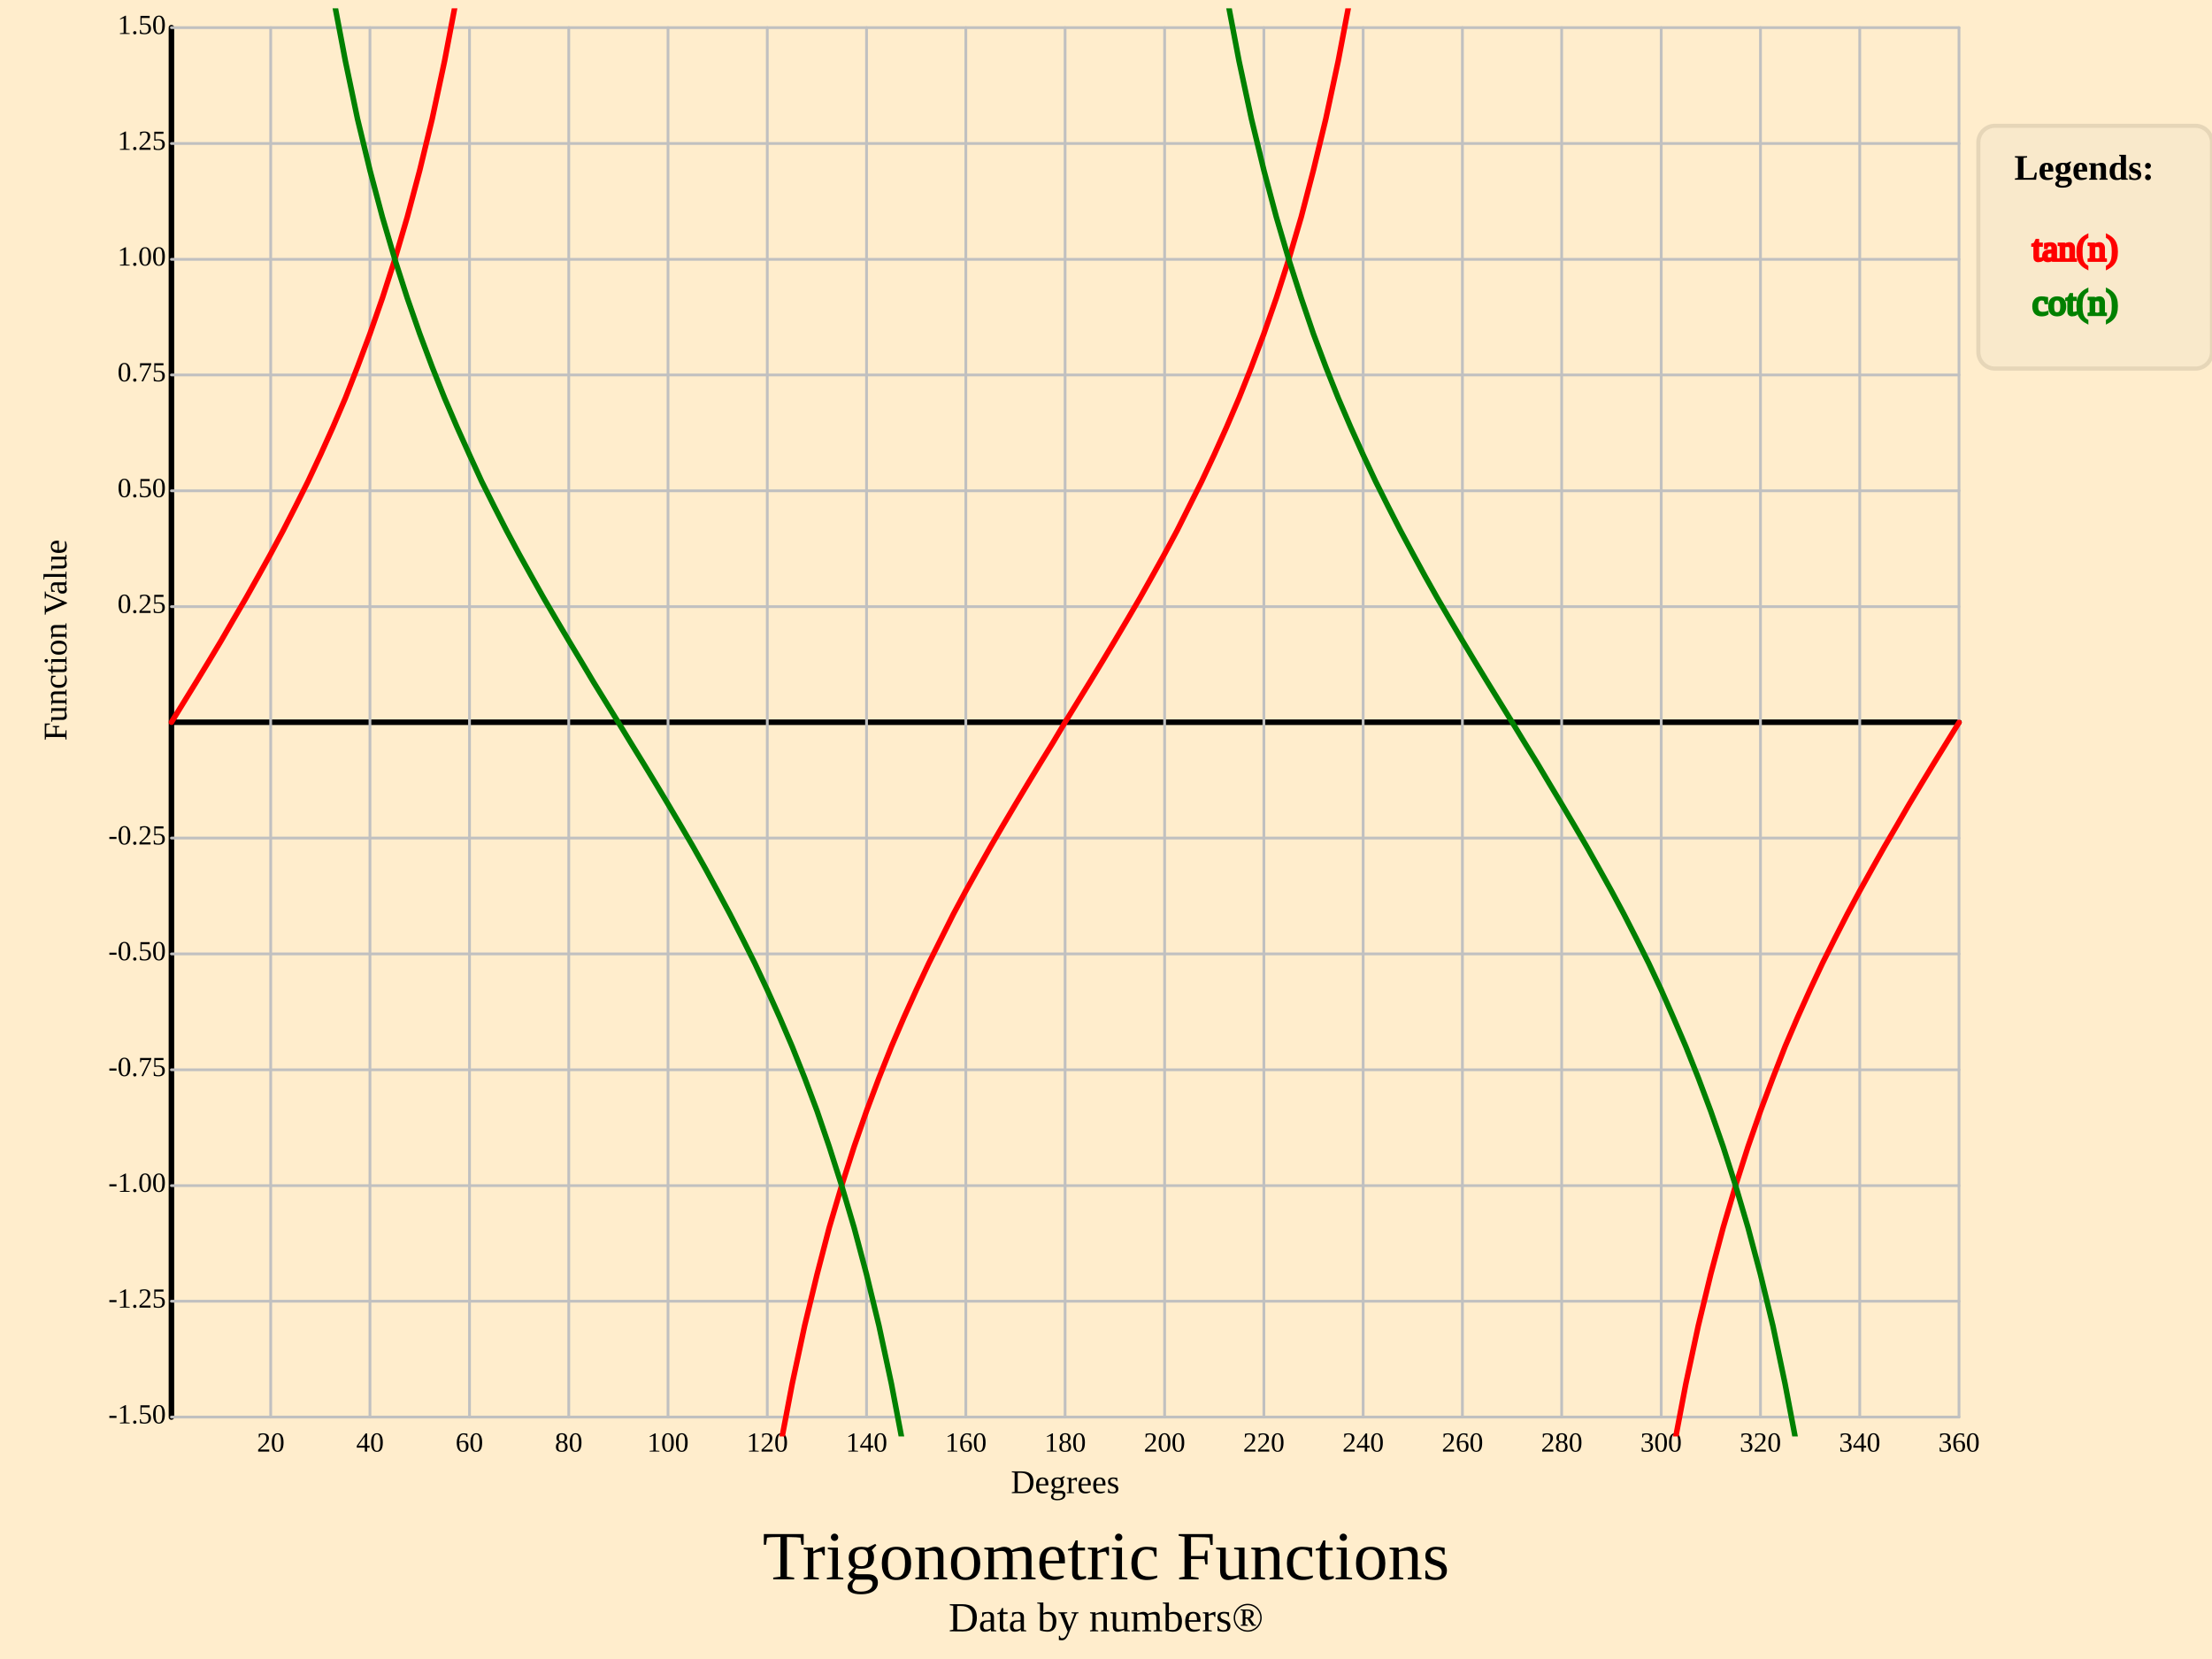
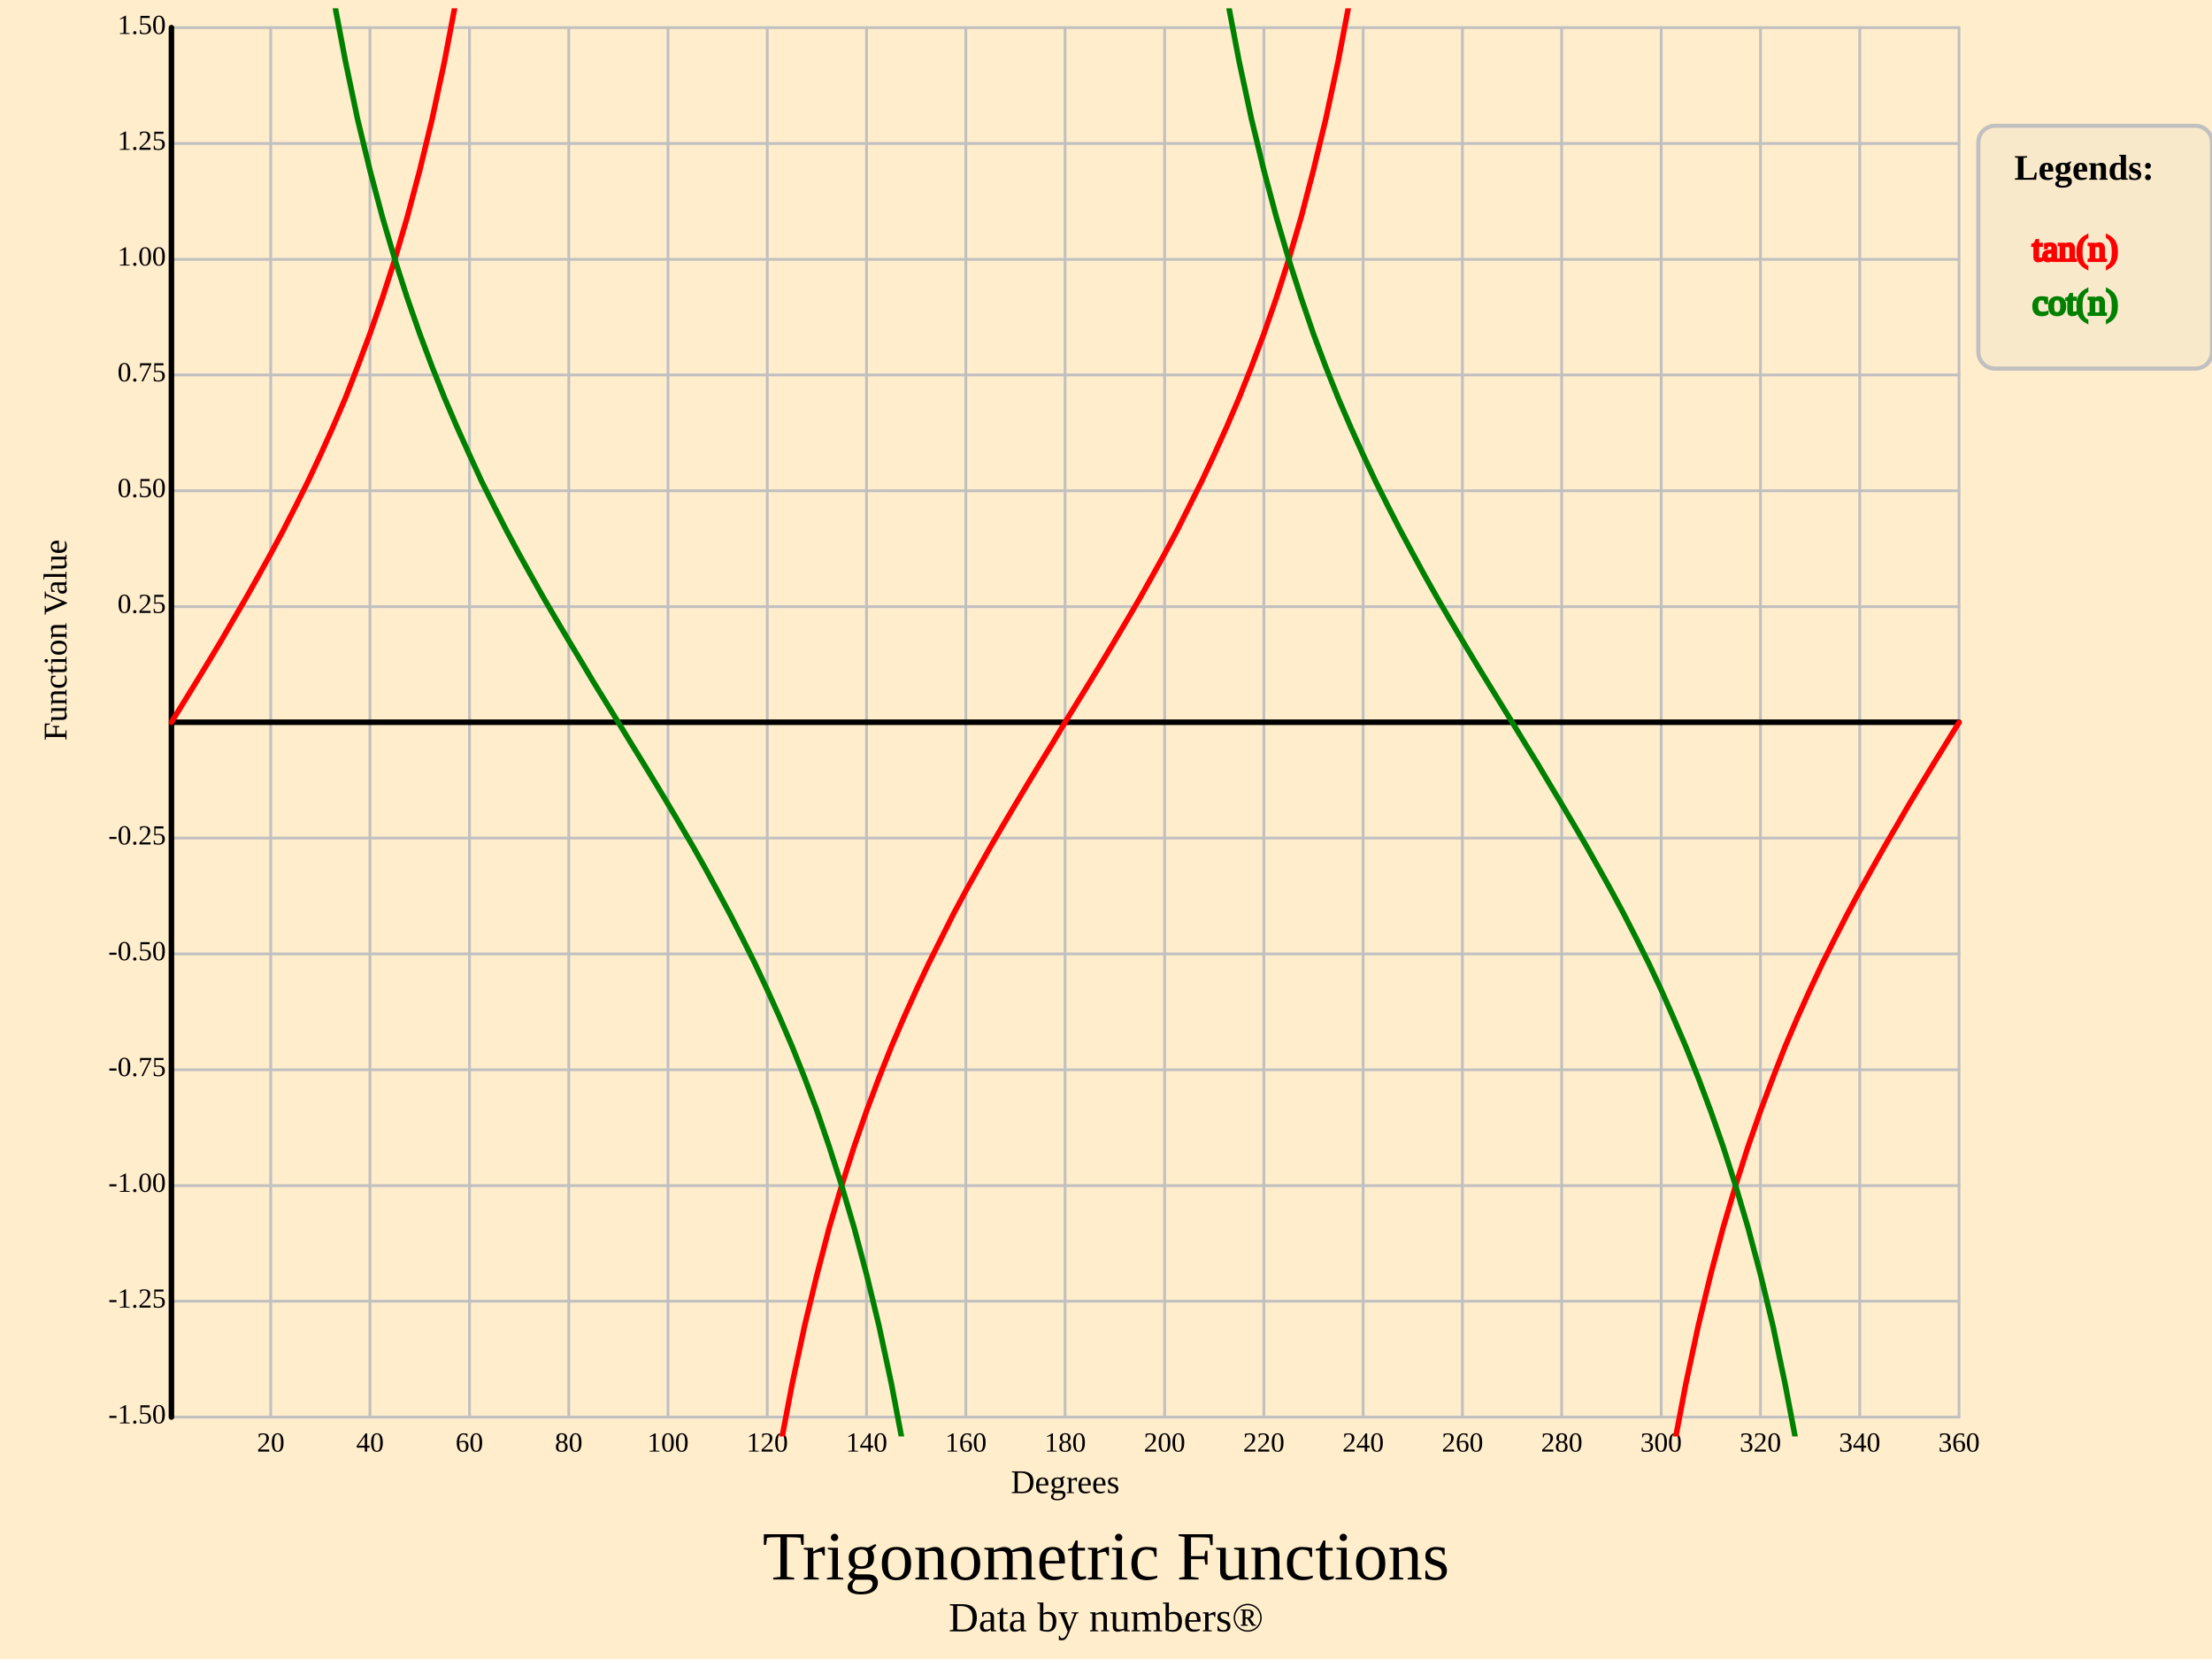
<svg xmlns="http://www.w3.org/2000/svg" width="800" height="600">
  <defs>
    <clipPath id="plotable">
-       <rect x="55.0" y="3.0" width="660.5" height="516.5" />
+       <rect x="55.0" y="3.0" width="660.5" height="516.5" rx="0.0" />
    </clipPath>
  </defs>
-   <rect x="0" y="0" width="800" height="600" style="stroke: none; stroke-width: 0; fill: #ffedcc" />
-   <path d=" M 62.0,261.2 H 708.5 M 62.0,512.5 V 10.0 " style="stroke: Black;fill: none;stroke-width: 2.0;stroke-linecap: round" />
-   <path d=" M 97.9,512.5 V 10.0 M 133.8,512.5 V 10.0 M 169.8,512.5 V 10.0 M 205.7,512.5 V 10.0 M 241.6,512.5 V 10.0 M 277.5,512.5 V 10.0 M 313.4,512.5 V 10.0 M 349.3,512.5 V 10.0 M 385.2,512.5 V 10.0 M 421.2,512.5 V 10.0 M 457.1,512.5 V 10.0 M 493.0,512.5 V 10.0 M 528.9,512.5 V 10.0 M 564.8,512.5 V 10.0 M 600.8,512.5 V 10.0 M 636.7,512.5 V 10.0 M 672.6,512.5 V 10.0 M 708.5,512.5 V 10.0 " style="stroke: Silver;fill: none;stroke-width: 1.0;stroke-linecap: round" />
-   <text x="97.92" y="525.00" style="text-anchor: middle; font-size: 10.0px">20</text>
-   <text x="133.83" y="525.00" style="text-anchor: middle; font-size: 10.0px">40</text>
-   <text x="169.75" y="525.00" style="text-anchor: middle; font-size: 10.0px">60</text>
-   <text x="205.67" y="525.00" style="text-anchor: middle; font-size: 10.0px">80</text>
-   <text x="241.58" y="525.00" style="text-anchor: middle; font-size: 10.0px">100</text>
-   <text x="277.50" y="525.00" style="text-anchor: middle; font-size: 10.0px">120</text>
-   <text x="313.42" y="525.00" style="text-anchor: middle; font-size: 10.0px">140</text>
-   <text x="349.33" y="525.00" style="text-anchor: middle; font-size: 10.0px">160</text>
-   <text x="385.25" y="525.00" style="text-anchor: middle; font-size: 10.0px">180</text>
-   <text x="421.17" y="525.00" style="text-anchor: middle; font-size: 10.0px">200</text>
-   <text x="457.08" y="525.00" style="text-anchor: middle; font-size: 10.0px">220</text>
-   <text x="493.00" y="525.00" style="text-anchor: middle; font-size: 10.0px">240</text>
-   <text x="528.92" y="525.00" style="text-anchor: middle; font-size: 10.0px">260</text>
-   <text x="564.83" y="525.00" style="text-anchor: middle; font-size: 10.0px">280</text>
-   <text x="600.75" y="525.00" style="text-anchor: middle; font-size: 10.0px">300</text>
-   <text x="636.67" y="525.00" style="text-anchor: middle; font-size: 10.0px">320</text>
-   <text x="672.58" y="525.00" style="text-anchor: middle; font-size: 10.0px">340</text>
-   <text x="708.50" y="525.00" style="text-anchor: middle; font-size: 10.0px">360</text>
-   <path d=" M 62.0,219.4 H 708.5 M 62.0,303.1 H 708.5 M 62.0,177.5 H 708.5 M 62.0,345.0 H 708.5 M 62.0,135.6 H 708.5 M 62.0,386.9 H 708.5 M 62.0,93.8 H 708.5 M 62.0,428.8 H 708.5 M 62.0,51.9 H 708.5 M 62.0,470.6 H 708.5 M 62.0,10.0 H 708.5 M 62.0,512.5 H 708.5 " style="stroke: Silver;fill: none;stroke-width: 1.0;stroke-linecap: round" />
-   <text x="60.00" y="219.38" dominant-baseline="middle" style="text-anchor: end; font-size: 10.0px">0.25</text>
-   <text x="60.00" y="303.12" dominant-baseline="middle" style="text-anchor: end; font-size: 10.0px">-0.25</text>
-   <text x="60.00" y="177.50" dominant-baseline="middle" style="text-anchor: end; font-size: 10.0px">0.50</text>
-   <text x="60.00" y="345.00" dominant-baseline="middle" style="text-anchor: end; font-size: 10.0px">-0.50</text>
-   <text x="60.00" y="135.62" dominant-baseline="middle" style="text-anchor: end; font-size: 10.0px">0.75</text>
-   <text x="60.00" y="386.88" dominant-baseline="middle" style="text-anchor: end; font-size: 10.0px">-0.75</text>
-   <text x="60.00" y="93.75" dominant-baseline="middle" style="text-anchor: end; font-size: 10.0px">1.00</text>
-   <text x="60.00" y="428.75" dominant-baseline="middle" style="text-anchor: end; font-size: 10.0px">-1.00</text>
-   <text x="60.00" y="51.88" dominant-baseline="middle" style="text-anchor: end; font-size: 10.0px">1.25</text>
-   <text x="60.00" y="470.62" dominant-baseline="middle" style="text-anchor: end; font-size: 10.0px">-1.25</text>
-   <text x="60.00" y="10.00" dominant-baseline="middle" style="text-anchor: end; font-size: 10.0px">1.50</text>
-   <text x="60.00" y="512.50" dominant-baseline="middle" style="text-anchor: end; font-size: 10.0px">-1.50</text>
+   <rect x="0" y="0" width="800" height="600" rx="0" style="fill: #ffedcc;stroke: none;stroke-width: 0" />
+   <path d=" M 97.9,512.5 V 10.0 M 133.8,512.5 V 10.0 M 169.8,512.5 V 10.0 M 205.7,512.5 V 10.0 M 241.6,512.5 V 10.0 M 277.5,512.5 V 10.0 M 313.4,512.5 V 10.0 M 349.3,512.5 V 10.0 M 385.2,512.5 V 10.0 M 421.2,512.5 V 10.0 M 457.1,512.5 V 10.0 M 493.0,512.5 V 10.0 M 528.9,512.5 V 10.0 M 564.8,512.5 V 10.0 M 600.8,512.5 V 10.0 M 636.7,512.5 V 10.0 M 672.6,512.5 V 10.0 M 708.5,512.5 V 10.0 " style="fill: none;stroke: Silver;stroke-linecap: round;stroke-width: 1.0" />
+   <text x="97.92" y="525.00" style="font-size: 10.0px;text-anchor: middle">20</text>
+   <text x="133.83" y="525.00" style="font-size: 10.0px;text-anchor: middle">40</text>
+   <text x="169.75" y="525.00" style="font-size: 10.0px;text-anchor: middle">60</text>
+   <text x="205.67" y="525.00" style="font-size: 10.0px;text-anchor: middle">80</text>
+   <text x="241.58" y="525.00" style="font-size: 10.0px;text-anchor: middle">100</text>
+   <text x="277.50" y="525.00" style="font-size: 10.0px;text-anchor: middle">120</text>
+   <text x="313.42" y="525.00" style="font-size: 10.0px;text-anchor: middle">140</text>
+   <text x="349.33" y="525.00" style="font-size: 10.0px;text-anchor: middle">160</text>
+   <text x="385.25" y="525.00" style="font-size: 10.0px;text-anchor: middle">180</text>
+   <text x="421.17" y="525.00" style="font-size: 10.0px;text-anchor: middle">200</text>
+   <text x="457.08" y="525.00" style="font-size: 10.0px;text-anchor: middle">220</text>
+   <text x="493.00" y="525.00" style="font-size: 10.0px;text-anchor: middle">240</text>
+   <text x="528.92" y="525.00" style="font-size: 10.0px;text-anchor: middle">260</text>
+   <text x="564.83" y="525.00" style="font-size: 10.0px;text-anchor: middle">280</text>
+   <text x="600.75" y="525.00" style="font-size: 10.0px;text-anchor: middle">300</text>
+   <text x="636.67" y="525.00" style="font-size: 10.0px;text-anchor: middle">320</text>
+   <text x="672.58" y="525.00" style="font-size: 10.0px;text-anchor: middle">340</text>
+   <text x="708.50" y="525.00" style="font-size: 10.0px;text-anchor: middle">360</text>
+   <path d=" M 62.0,219.4 H 708.5 M 62.0,303.1 H 708.5 M 62.0,177.5 H 708.5 M 62.0,345.0 H 708.5 M 62.0,135.6 H 708.5 M 62.0,386.9 H 708.5 M 62.0,93.8 H 708.5 M 62.0,428.8 H 708.5 M 62.0,51.9 H 708.5 M 62.0,470.6 H 708.5 M 62.0,10.0 H 708.5 M 62.0,512.5 H 708.5 " style="fill: none;stroke: Silver;stroke-linecap: round;stroke-width: 1.0" />
+   <text x="60.00" y="219.38" style="dominant-baseline: middle;font-size: 10.0px;text-anchor: end">0.25</text>
+   <text x="60.00" y="303.12" style="dominant-baseline: middle;font-size: 10.0px;text-anchor: end">-0.25</text>
+   <text x="60.00" y="177.50" style="dominant-baseline: middle;font-size: 10.0px;text-anchor: end">0.50</text>
+   <text x="60.00" y="345.00" style="dominant-baseline: middle;font-size: 10.0px;text-anchor: end">-0.50</text>
+   <text x="60.00" y="135.62" style="dominant-baseline: middle;font-size: 10.0px;text-anchor: end">0.75</text>
+   <text x="60.00" y="386.88" style="dominant-baseline: middle;font-size: 10.0px;text-anchor: end">-0.75</text>
+   <text x="60.00" y="93.75" style="dominant-baseline: middle;font-size: 10.0px;text-anchor: end">1.00</text>
+   <text x="60.00" y="428.75" style="dominant-baseline: middle;font-size: 10.0px;text-anchor: end">-1.00</text>
+   <text x="60.00" y="51.88" style="dominant-baseline: middle;font-size: 10.0px;text-anchor: end">1.25</text>
+   <text x="60.00" y="470.62" style="dominant-baseline: middle;font-size: 10.0px;text-anchor: end">-1.25</text>
+   <text x="60.00" y="10.00" style="dominant-baseline: middle;font-size: 10.0px;text-anchor: end">1.50</text>
+   <text x="60.00" y="512.50" style="dominant-baseline: middle;font-size: 10.0px;text-anchor: end">-1.50</text>
+   <path d=" M 62.0,261.2 H 708.5 M 62.0,512.5 V 10.0 " style="fill: none;stroke: Black;stroke-linecap: round;stroke-width: 2.0" />
  <g clip-path="url(#plotable)" opacity="1.00">
-     <path d=" M 62.0,261.2 L 66.5,253.9 L 71.0,246.6 L 75.5,239.2 L 80.0,231.7 L 84.4,224.1 L 88.9,216.4 L 93.4,208.4 L 97.9,200.3 L 102.4,191.9 L 106.9,183.1 L 111.4,174.1 L 115.9,164.5 L 120.4,154.5 L 124.9,144.0 L 129.3,132.7 L 133.8,120.7 L 138.3,107.8 L 142.8,93.8 L 147.3,78.5 L 151.8,61.6 L 156.3,43.0 L 160.8,22.0 L 165.3,-1.7 L 169.8,-28.9 L 174.2,-60.5 L 178.7,-98.0 L 183.2,-143.1 L 187.7,-199.0 L 192.2,-270.0 L 196.7,-300.0 M 205.7,-300.0 M 210.2,-300.0 M 214.6,-300.0 M 219.1,-300.0 M 223.6,-300.0 M 228.1,900.0 M 232.6,900.0 M 237.1,900.0 M 241.6,900.0 M 246.1,900.0 L 250.6,886.4 L 255.1,792.5 L 259.5,721.5 L 264.0,665.6 L 268.5,620.5 L 273.0,583.0 L 277.5,551.4 L 282.0,524.2 L 286.5,500.5 L 291.0,479.5 L 295.5,460.9 L 299.9,444.0 L 304.4,428.8 L 308.9,414.7 L 313.4,401.8 L 317.9,389.8 L 322.4,378.5 L 326.9,368.0 L 331.4,358.0 L 335.9,348.4 L 340.4,339.4 L 344.8,330.6 L 349.3,322.2 L 353.8,314.1 L 358.3,306.1 L 362.8,298.4 L 367.3,290.8 L 371.8,283.3 L 376.3,275.9 L 380.8,268.6 L 385.2,261.2 L 389.7,253.9 L 394.2,246.6 L 398.7,239.2 L 403.2,231.7 L 407.7,224.1 L 412.2,216.4 L 416.7,208.4 L 421.2,200.3 L 425.7,191.9 L 430.1,183.1 L 434.6,174.1 L 439.1,164.5 L 443.6,154.5 L 448.1,144.0 L 452.6,132.7 L 457.1,120.7 L 461.6,107.8 L 466.1,93.8 L 470.6,78.5 L 475.0,61.6 L 479.5,43.0 L 484.0,22.0 L 488.5,-1.7 L 493.0,-28.9 L 497.5,-60.5 L 502.0,-98.0 L 506.5,-143.1 L 511.0,-199.0 L 515.4,-270.0 L 519.9,-300.0 M 528.9,-300.0 M 533.4,-300.0 M 537.9,-300.0 M 542.4,-300.0 M 546.9,-300.0 M 551.4,900.0 M 555.9,900.0 M 560.3,900.0 M 564.8,900.0 M 569.3,900.0 L 573.8,886.4 L 578.3,792.5 L 582.8,721.5 L 587.3,665.6 L 591.8,620.5 L 596.3,583.0 L 600.8,551.4 L 605.2,524.2 L 609.7,500.5 L 614.2,479.5 L 618.7,460.9 L 623.2,444.0 L 627.7,428.8 L 632.2,414.7 L 636.7,401.8 L 641.2,389.8 L 645.6,378.5 L 650.1,368.0 L 654.6,358.0 L 659.1,348.4 L 663.6,339.4 L 668.1,330.6 L 672.6,322.2 L 677.1,314.1 L 681.6,306.1 L 686.1,298.4 L 690.5,290.8 L 695.0,283.3 L 699.5,275.9 L 704.0,268.6 L 708.5,261.3 " style="stroke: #ff0000;fill: none;stroke-width: 2.0;stroke-linecap: round" />
-     <path d=" M 66.5,-300.0 L 71.0,-300.0 M 80.0,-300.0 M 84.4,-300.0 M 88.9,-300.0 L 93.4,-270.0 L 97.9,-199.0 L 102.4,-143.1 L 106.9,-98.0 L 111.4,-60.5 L 115.9,-28.9 L 120.4,-1.7 L 124.9,22.0 L 129.3,43.0 L 133.8,61.6 L 138.3,78.5 L 142.8,93.8 L 147.3,107.8 L 151.8,120.7 L 156.3,132.7 L 160.8,144.0 L 165.3,154.5 L 169.8,164.5 L 174.2,174.1 L 178.7,183.1 L 183.2,191.9 L 187.7,200.3 L 192.2,208.4 L 196.7,216.4 L 201.2,224.1 L 205.7,231.7 L 210.2,239.2 L 214.6,246.6 L 219.1,253.9 L 223.6,261.2 L 228.1,268.6 L 232.6,275.9 L 237.1,283.3 L 241.6,290.8 L 246.1,298.4 L 250.6,306.1 L 255.1,314.1 L 259.5,322.2 L 264.0,330.6 L 268.5,339.4 L 273.0,348.4 L 277.5,358.0 L 282.0,368.0 L 286.5,378.5 L 291.0,389.8 L 295.5,401.8 L 299.9,414.7 L 304.4,428.8 L 308.9,444.0 L 313.4,460.9 L 317.9,479.5 L 322.4,500.5 L 326.9,524.2 L 331.4,551.4 L 335.9,583.0 L 340.4,620.5 L 344.8,665.6 L 349.3,721.5 L 353.8,792.5 L 358.3,886.4 L 362.8,900.0 M 371.8,900.0 M 376.3,900.0 M 380.8,900.0 M 385.2,900.0 M 389.7,-300.0 M 394.2,-300.0 M 398.7,-300.0 M 403.2,-300.0 M 407.7,-300.0 M 412.2,-300.0 L 416.7,-270.0 L 421.2,-199.0 L 425.7,-143.1 L 430.1,-98.0 L 434.6,-60.5 L 439.1,-28.9 L 443.6,-1.7 L 448.1,22.0 L 452.6,43.0 L 457.1,61.6 L 461.6,78.5 L 466.1,93.8 L 470.6,107.8 L 475.0,120.7 L 479.5,132.7 L 484.0,144.0 L 488.5,154.5 L 493.0,164.5 L 497.5,174.1 L 502.0,183.1 L 506.5,191.9 L 511.0,200.3 L 515.4,208.4 L 519.9,216.4 L 524.4,224.1 L 528.9,231.7 L 533.4,239.2 L 537.9,246.6 L 542.4,253.9 L 546.9,261.2 L 551.4,268.6 L 555.9,275.9 L 560.3,283.3 L 564.8,290.8 L 569.3,298.4 L 573.8,306.1 L 578.3,314.1 L 582.8,322.2 L 587.3,330.6 L 591.8,339.4 L 596.3,348.4 L 600.8,358.0 L 605.2,368.0 L 609.7,378.5 L 614.2,389.8 L 618.7,401.8 L 623.2,414.7 L 627.7,428.8 L 632.2,444.0 L 636.7,460.9 L 641.2,479.5 L 645.6,500.5 L 650.1,524.2 L 654.6,551.4 L 659.1,583.0 L 663.6,620.5 L 668.1,665.6 L 672.6,721.5 L 677.1,792.5 L 681.6,886.4 L 686.1,900.0 M 695.0,900.0 M 699.5,900.0 M 704.0,900.0 M 708.5,900.0 " style="stroke: #008000;fill: none;stroke-width: 2.0;stroke-linecap: round" />
+     <path d=" M 62.0,261.2 L 66.5,253.9 L 71.0,246.6 L 75.5,239.2 L 80.0,231.7 L 84.4,224.1 L 88.9,216.4 L 93.4,208.4 L 97.9,200.3 L 102.4,191.9 L 106.9,183.1 L 111.4,174.1 L 115.9,164.5 L 120.4,154.5 L 124.9,144.0 L 129.3,132.7 L 133.8,120.7 L 138.3,107.8 L 142.8,93.8 L 147.3,78.5 L 151.8,61.6 L 156.3,43.0 L 160.8,22.0 L 165.3,-1.7 L 169.8,-28.9 L 174.2,-60.5 L 178.7,-98.0 L 183.2,-143.1 L 187.7,-199.0 L 192.2,-270.0 L 196.7,-300.0 M 205.7,-300.0 M 210.2,-300.0 M 214.6,-300.0 M 219.1,-300.0 M 223.6,-300.0 M 228.1,900.0 M 232.6,900.0 M 237.1,900.0 M 241.6,900.0 M 246.1,900.0 L 250.6,886.4 L 255.1,792.5 L 259.5,721.5 L 264.0,665.6 L 268.5,620.5 L 273.0,583.0 L 277.5,551.4 L 282.0,524.2 L 286.5,500.5 L 291.0,479.5 L 295.5,460.9 L 299.9,444.0 L 304.4,428.8 L 308.9,414.7 L 313.4,401.8 L 317.9,389.8 L 322.4,378.5 L 326.9,368.0 L 331.4,358.0 L 335.9,348.4 L 340.4,339.4 L 344.8,330.6 L 349.3,322.2 L 353.8,314.1 L 358.3,306.1 L 362.8,298.4 L 367.3,290.8 L 371.8,283.3 L 376.3,275.9 L 380.8,268.6 L 385.2,261.2 L 389.7,253.9 L 394.2,246.6 L 398.7,239.2 L 403.2,231.7 L 407.7,224.1 L 412.2,216.4 L 416.7,208.4 L 421.2,200.3 L 425.7,191.9 L 430.1,183.1 L 434.6,174.1 L 439.1,164.5 L 443.6,154.5 L 448.1,144.0 L 452.6,132.7 L 457.1,120.7 L 461.6,107.8 L 466.1,93.8 L 470.6,78.5 L 475.0,61.6 L 479.5,43.0 L 484.0,22.0 L 488.5,-1.7 L 493.0,-28.9 L 497.5,-60.5 L 502.0,-98.0 L 506.5,-143.1 L 511.0,-199.0 L 515.4,-270.0 L 519.9,-300.0 M 528.9,-300.0 M 533.4,-300.0 M 537.9,-300.0 M 542.4,-300.0 M 546.9,-300.0 M 551.4,900.0 M 555.9,900.0 M 560.3,900.0 M 564.8,900.0 M 569.3,900.0 L 573.8,886.4 L 578.3,792.5 L 582.8,721.5 L 587.3,665.6 L 591.8,620.5 L 596.3,583.0 L 600.8,551.4 L 605.2,524.2 L 609.7,500.5 L 614.2,479.5 L 618.7,460.9 L 623.2,444.0 L 627.7,428.8 L 632.2,414.7 L 636.7,401.8 L 641.2,389.8 L 645.6,378.5 L 650.1,368.0 L 654.6,358.0 L 659.1,348.4 L 663.6,339.4 L 668.1,330.6 L 672.6,322.2 L 677.1,314.1 L 681.6,306.1 L 686.1,298.4 L 690.5,290.8 L 695.0,283.3 L 699.5,275.9 L 704.0,268.6 L 708.5,261.3 " style="fill: none;stroke: #ff0000;stroke-linecap: round;stroke-width: 2.0" />
+     <path d=" M 66.5,-300.0 L 71.0,-300.0 M 80.0,-300.0 M 84.4,-300.0 M 88.9,-300.0 L 93.4,-270.0 L 97.9,-199.0 L 102.4,-143.1 L 106.9,-98.0 L 111.4,-60.5 L 115.9,-28.9 L 120.4,-1.7 L 124.9,22.0 L 129.3,43.0 L 133.8,61.6 L 138.3,78.5 L 142.8,93.8 L 147.3,107.8 L 151.8,120.7 L 156.3,132.7 L 160.8,144.0 L 165.3,154.5 L 169.8,164.5 L 174.2,174.1 L 178.7,183.1 L 183.2,191.9 L 187.7,200.3 L 192.2,208.4 L 196.7,216.4 L 201.2,224.1 L 205.7,231.7 L 210.2,239.2 L 214.6,246.6 L 219.1,253.9 L 223.6,261.2 L 228.1,268.6 L 232.6,275.9 L 237.1,283.3 L 241.6,290.8 L 246.1,298.4 L 250.6,306.1 L 255.1,314.1 L 259.5,322.2 L 264.0,330.6 L 268.5,339.4 L 273.0,348.4 L 277.5,358.0 L 282.0,368.0 L 286.5,378.5 L 291.0,389.8 L 295.5,401.8 L 299.9,414.7 L 304.4,428.8 L 308.9,444.0 L 313.4,460.9 L 317.9,479.5 L 322.4,500.5 L 326.9,524.2 L 331.4,551.4 L 335.9,583.0 L 340.4,620.5 L 344.8,665.6 L 349.3,721.5 L 353.8,792.5 L 358.3,886.4 L 362.8,900.0 M 371.8,900.0 M 376.3,900.0 M 380.8,900.0 M 385.2,900.0 M 389.7,-300.0 M 394.2,-300.0 M 398.7,-300.0 M 403.2,-300.0 M 407.7,-300.0 M 412.2,-300.0 L 416.7,-270.0 L 421.2,-199.0 L 425.7,-143.1 L 430.1,-98.0 L 434.6,-60.5 L 439.1,-28.9 L 443.6,-1.7 L 448.1,22.0 L 452.6,43.0 L 457.1,61.6 L 461.6,78.5 L 466.1,93.8 L 470.6,107.8 L 475.0,120.7 L 479.5,132.7 L 484.0,144.0 L 488.5,154.5 L 493.0,164.5 L 497.5,174.1 L 502.0,183.1 L 506.5,191.9 L 511.0,200.3 L 515.4,208.4 L 519.9,216.4 L 524.4,224.1 L 528.9,231.7 L 533.4,239.2 L 537.9,246.6 L 542.4,253.9 L 546.9,261.2 L 551.4,268.6 L 555.9,275.9 L 560.3,283.3 L 564.8,290.8 L 569.3,298.4 L 573.8,306.1 L 578.3,314.1 L 582.8,322.2 L 587.3,330.6 L 591.8,339.4 L 596.3,348.4 L 600.8,358.0 L 605.2,368.0 L 609.7,378.5 L 614.2,389.8 L 618.7,401.8 L 623.2,414.7 L 627.7,428.8 L 632.2,444.0 L 636.7,460.9 L 641.2,479.5 L 645.6,500.5 L 650.1,524.2 L 654.6,551.4 L 659.1,583.0 L 663.6,620.5 L 668.1,665.6 L 672.6,721.5 L 677.1,792.5 L 681.6,886.4 L 686.1,900.0 M 695.0,900.0 M 699.5,900.0 M 704.0,900.0 M 708.5,900.0 " style="fill: none;stroke: #008000;stroke-linecap: round;stroke-width: 2.0" />
  </g>
-   <text x="385.25" y="540.0" style="text-anchor: middle; font-size: 12.0px">
- Degrees
- </text>
-   <text x="-20.0" y="-261.25" style="writing-mode: tb; text-anchor: middle; font-size: 12.0px" transform="rotate(180)">
- Function Value
- </text>
-   <rect x="715.5" y="45.5" height="87.8" width="84.5" rx="6.0" fill="silver" opacity=".1" stroke="black" stroke-width="1.5" />
-   <text x="728.5" y="65.0" font-size="13.0px" font-weight="bold">Legends:</text>
-   <text x="735.0" y="94.2" stroke="#ff0000" fill="#ff0000" font-size="13.0px">tan(n)</text>
-   <text x="735.0" y="113.8" stroke="#008000" fill="#008000" font-size="13.0px">cot(n)</text>
-   <text x="400.0" y="590.0" style="text-anchor: middle; font-size: 15.0px">Data by numbers®</text>
-   <text x="400.0" y="571.2" style="text-anchor: middle; font-size: 25.0px">Trigonometric Functions</text>
+   <text x="385.25" y="540.00" style="font-size: 12.0px;text-anchor: middle">Degrees</text>
+   <text x="-20.00" y="-261.25" style="font-size: 12.0px;text-anchor: middle;writing-mode: tb" transform="rotate(180)">Function Value</text>
+   <rect x="715.5" y="45.5" width="84.5" height="87.8" rx="6.0" style="fill: silver;fill-opacity: .1;stroke: silver;stroke-width: 1.5" />
+   <text x="728.50" y="65.00" style="font-size: 13.0px;font-weight: bold">Legends:</text>
+   <text x="735.00" y="94.25" style="fill: #ff0000;font-size: 13.0px;stroke: #ff0000">tan(n)</text>
+   <text x="735.00" y="113.75" style="fill: #008000;font-size: 13.0px;stroke: #008000">cot(n)</text>
+   <text x="400.00" y="590.00" style="font-size: 15.0px;text-anchor: middle">Data by numbers®</text>
+   <text x="400.00" y="571.25" style="font-size: 25.0px;text-anchor: middle">Trigonometric Functions</text>
</svg>
